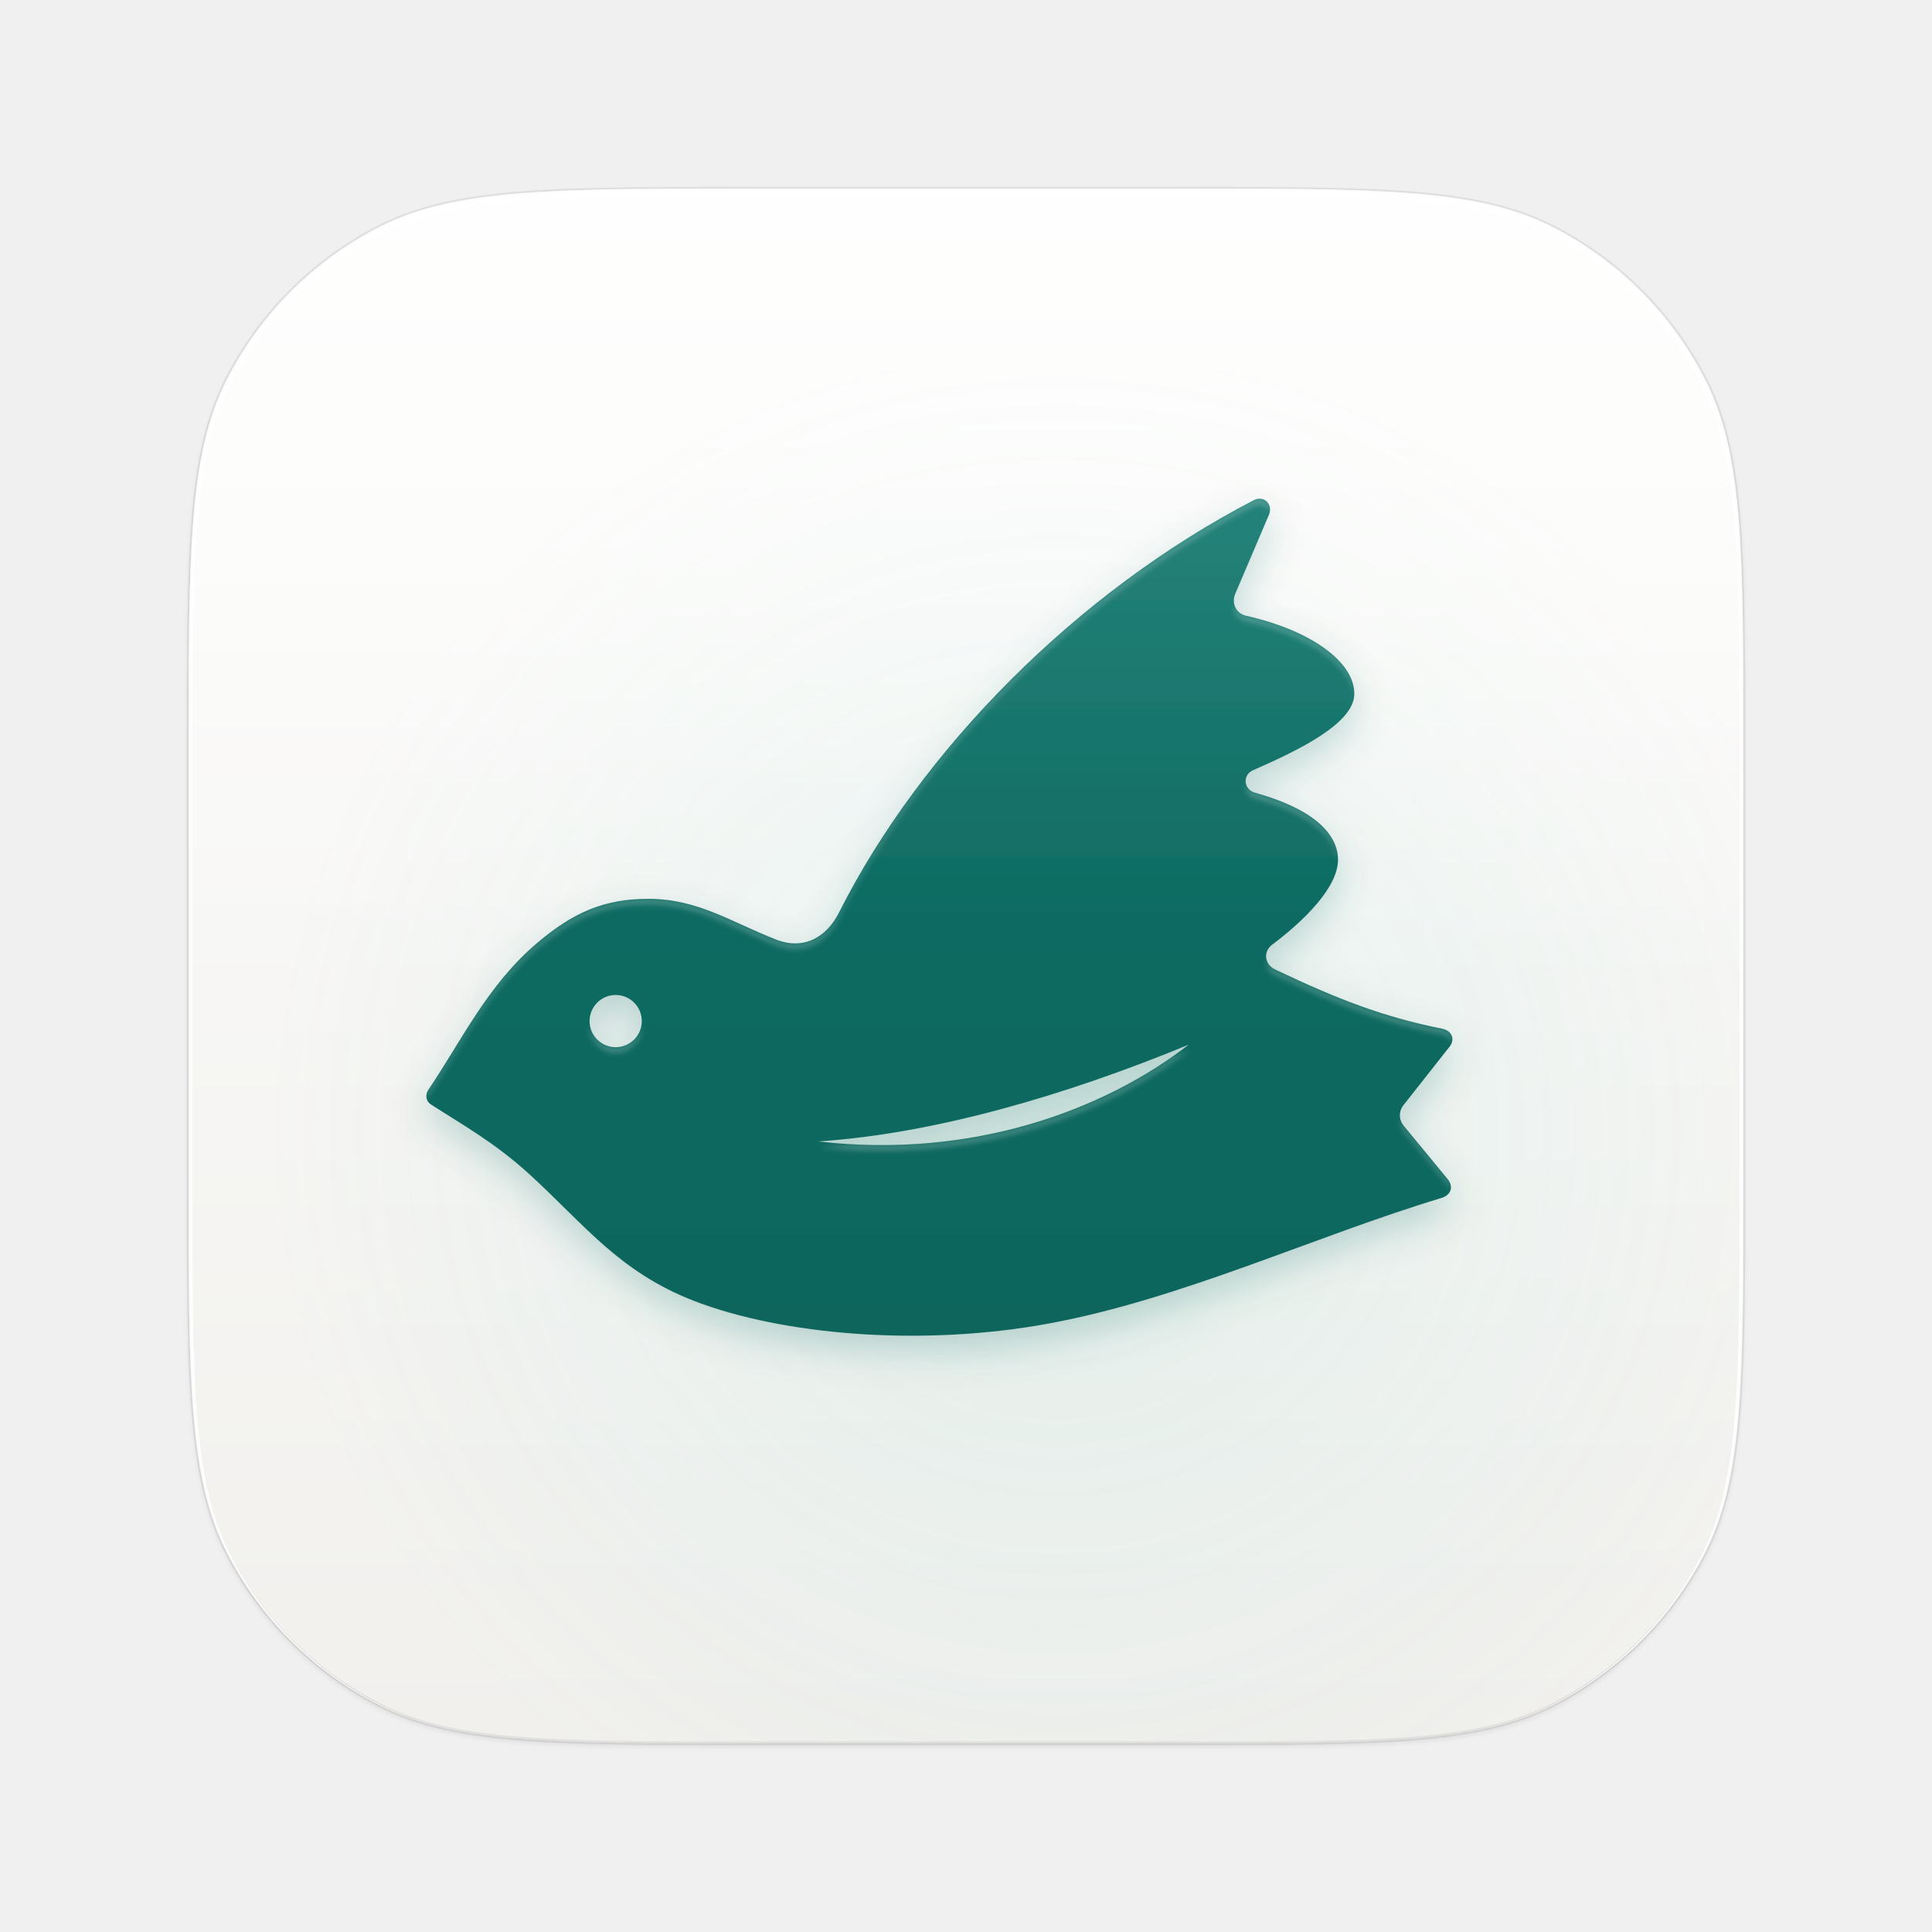
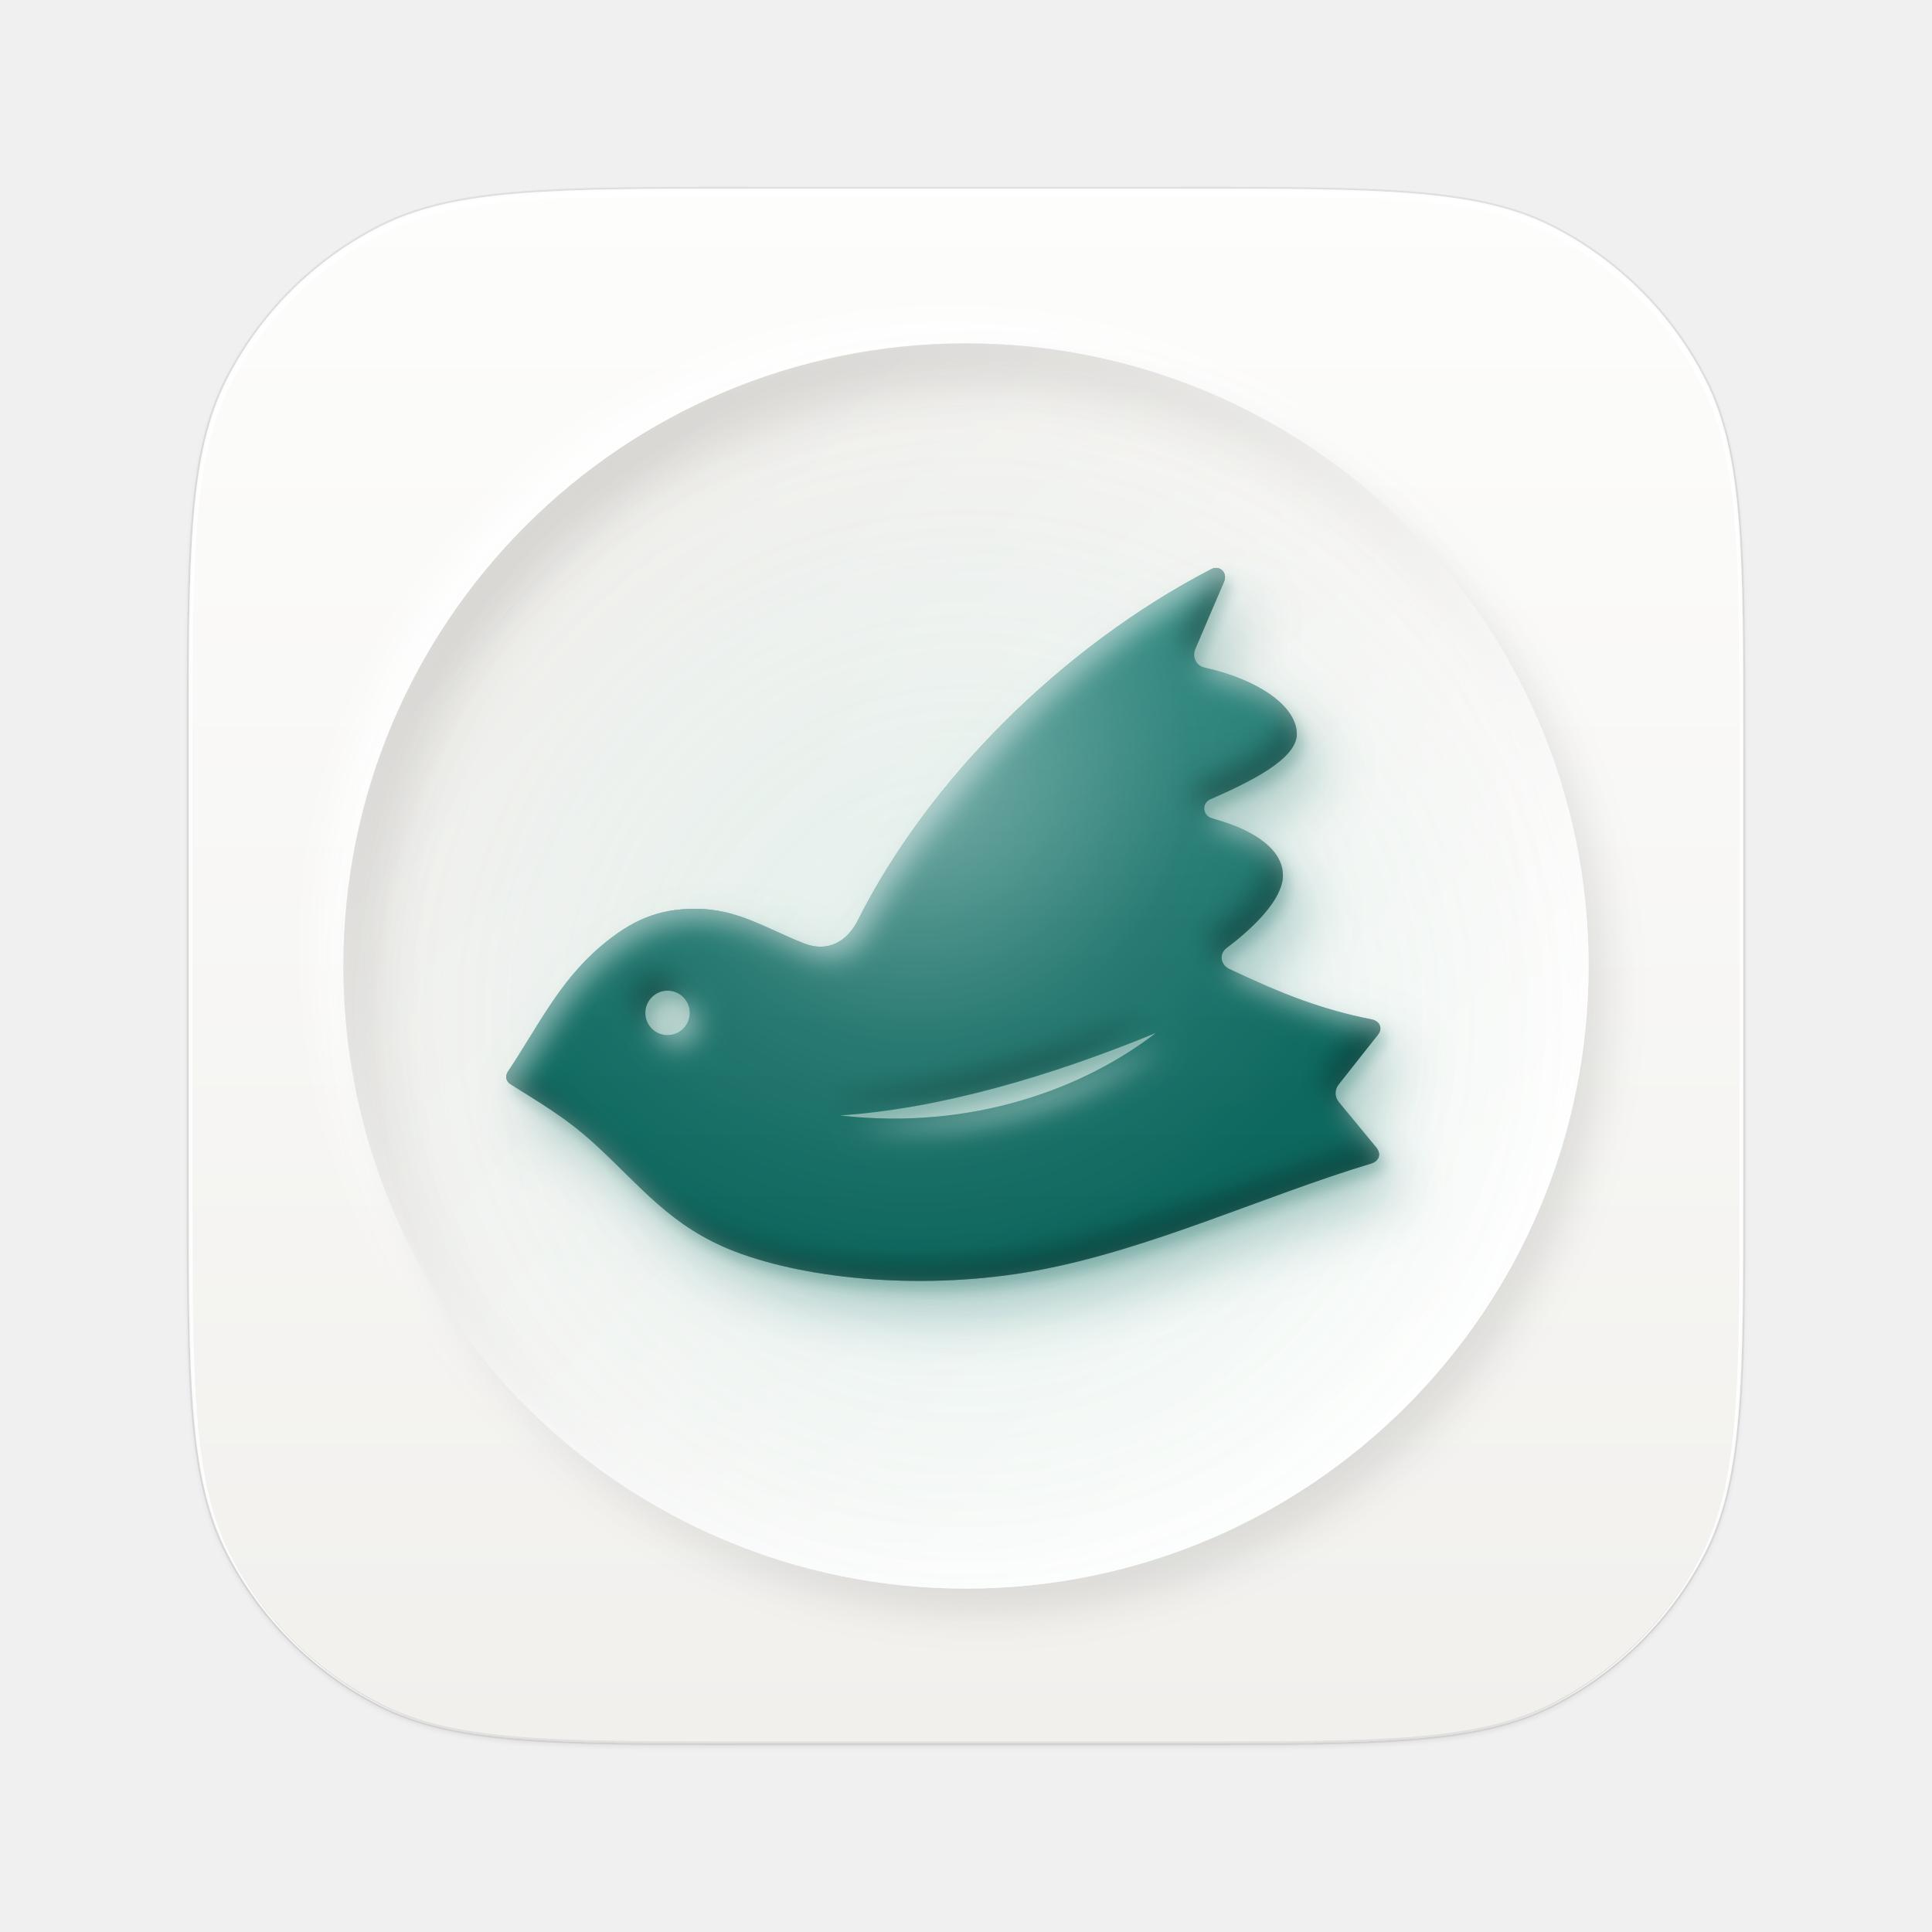
<svg xmlns="http://www.w3.org/2000/svg" viewBox="0 0 1024 1024" width="1024" height="1024">
  <defs>
    <linearGradient id="tile" x1="0" y1="100" x2="0" y2="924" gradientUnits="userSpaceOnUse">
      <stop offset="0" stop-color="#fdfdfc" />
      <stop offset="1" stop-color="#f1f0ed" />
    </linearGradient>
-     <radialGradient id="glow" cx="560" cy="600" r="420" gradientUnits="userSpaceOnUse">
-       <stop offset="0" stop-color="#63cdbf" stop-opacity="0.12" />
+     <linearGradient id="well" x1="281" y1="281" x2="743" y2="743" gradientUnits="userSpaceOnUse">
+       <stop offset="0" stop-color="#f1f0ed" />
+       <stop offset="1" stop-color="#fdfdfc" />
+     </linearGradient>
+     <radialGradient id="glow" cx="512" cy="540" r="330" gradientUnits="userSpaceOnUse">
+       <stop offset="0" stop-color="#63cdbf" stop-opacity="0.14" />
      <stop offset="1" stop-color="#63cdbf" stop-opacity="0" />
    </radialGradient>
-     <linearGradient id="sheen" x1="0" y1="100" x2="0" y2="520" gradientUnits="userSpaceOnUse">
-       <stop offset="0" stop-color="#fff" stop-opacity="0.6" />
-       <stop offset="1" stop-color="#fff" stop-opacity="0" />
-     </linearGradient>
    <linearGradient id="ink" gradientUnits="userSpaceOnUse" x1="0" y1="3" x2="0" y2="69">
      <stop offset="0" stop-color="#25837a" />
      <stop offset="0.5" stop-color="#0e6b62" />
      <stop offset="1" stop-color="#0d655c" />
    </linearGradient>
+     <radialGradient id="shine" cx="40" cy="22" r="46" gradientUnits="userSpaceOnUse">
+       <stop offset="0" stop-color="#ffffff" stop-opacity="0.42" />
+       <stop offset="0.55" stop-color="#ffffff" stop-opacity="0.105" />
+       <stop offset="1" stop-color="#ffffff" stop-opacity="0" />
+     </radialGradient>
    <clipPath id="tileclip">
      <path d="M627.36 100 c103.834 0 155.751 0 195.41 20.207 a185.4 185.4 0 0 1 81.023 81.023 c20.207 39.659 20.207 91.576 20.207 195.41 L924 627.36 c0 103.834 0 155.751 -20.207 195.41 a185.4 185.4 0 0 1 -81.023 81.023 c-39.659 20.207 -91.576 20.207 -195.41 20.207 L396.64 924 c-103.834 0 -155.751 0 -195.41 -20.207 a185.4 185.4 0 0 1 -81.023 -81.023 c-20.207 -39.659 -20.207 -91.576 -20.207 -195.41 L100 396.64 c0 -103.834 0 -155.751 20.207 -195.41 a185.4 185.4 0 0 1 81.023 -81.023 c39.659 -20.207 91.576 -20.207 195.41 -20.207 Z" />
    </clipPath>
    <filter id="tileshadow" x="-20%" y="-20%" width="140%" height="150%" color-interpolation-filters="sRGB">
-       <feDropShadow dx="0" dy="10" stdDeviation="14" flood-color="#000" flood-opacity="0.2" />
-       <feDropShadow dx="0" dy="1.5" stdDeviation="1.5" flood-color="#000" flood-opacity="0.1" />
+       <feDropShadow dx="0" dy="10" stdDeviation="14" flood-color="#000000" flood-opacity="0.2" />
+       <feDropShadow dx="0" dy="1.5" stdDeviation="1.5" flood-color="#000000" flood-opacity="0.1" />
    </filter>
-     <filter id="lift" x="-20%" y="-20%" width="140%" height="150%" color-interpolation-filters="sRGB">
-       <feDropShadow dx="0" dy="1.191" stdDeviation="1.489" flood-color="#0d655c" flood-opacity="0.22" />
+     <filter id="dish" x="-10%" y="-10%" width="120%" height="120%" color-interpolation-filters="sRGB">
+       <feGaussianBlur in="SourceAlpha" stdDeviation="16" result="blur" />
+       <feOffset in="blur" dx="14" dy="18" result="down" />
+       <feComposite in="SourceAlpha" in2="down" operator="out" result="shadeBand" />
+       <feFlood flood-color="#5c5952" flood-opacity="0.2" />
+       <feComposite in2="shadeBand" operator="in" result="shade" />
+       <feOffset in="blur" dx="-12" dy="-14" result="up" />
+       <feComposite in="SourceAlpha" in2="up" operator="out" result="lightBand" />
+       <feFlood flood-color="#ffffff" flood-opacity="1" />
+       <feComposite in2="lightBand" operator="in" result="light" />
+       <feMerge>
+         <feMergeNode in="SourceGraphic" />
+         <feMergeNode in="shade" />
+         <feMergeNode in="light" />
+       </feMerge>
    </filter>
-     <filter id="edge" x="-5%" y="-5%" width="110%" height="110%" color-interpolation-filters="sRGB">
-       <feOffset in="SourceAlpha" dy="0.447" result="down" />
-       <feComposite in="SourceAlpha" in2="down" operator="out" result="band" />
-       <feGaussianBlur in="band" stdDeviation="0.179" result="soft" />
-       <feComposite in="soft" in2="SourceAlpha" operator="in" result="rim" />
-       <feFlood flood-color="#fff" flood-opacity="0.22" />
-       <feComposite in2="rim" operator="in" />
+     <filter id="lip" x="-10%" y="-10%" width="120%" height="120%" color-interpolation-filters="sRGB">
+       <feGaussianBlur in="SourceAlpha" stdDeviation="10" result="blur" />
+       <feOffset in="blur" dx="-9" dy="-11" result="up" />
+       <feFlood flood-color="#ffffff" flood-opacity="1" />
+       <feComposite in2="up" operator="in" result="light" />
+       <feOffset in="blur" dx="10" dy="13" result="down" />
+       <feFlood flood-color="#5c5952" flood-opacity="0.150" />
+       <feComposite in2="down" operator="in" result="shade" />
+       <feMerge>
+         <feMergeNode in="light" />
+         <feMergeNode in="shade" />
+       </feMerge>
    </filter>
+     <filter id="cast" x="-20%" y="-20%" width="150%" height="160%" color-interpolation-filters="sRGB">
+       <feGaussianBlur in="SourceAlpha" stdDeviation="15" />
+       <feOffset dx="12" dy="18" result="far" />
+       <feFlood flood-color="#0d655c" flood-opacity="0.3" />
+       <feComposite in2="far" operator="in" result="farShadow" />
+       <feGaussianBlur in="SourceAlpha" stdDeviation="3.5" />
+       <feOffset dx="3" dy="5" result="near" />
+       <feFlood flood-color="#0d655c" flood-opacity="0.270" />
+       <feComposite in2="near" operator="in" result="nearShadow" />
+       <feMerge>
+         <feMergeNode in="farShadow" />
+         <feMergeNode in="nearShadow" />
+       </feMerge>
+     </filter>
+     <filter id="pillow" x="-10%" y="-10%" width="120%" height="120%" color-interpolation-filters="sRGB">
+       <feGaussianBlur in="SourceAlpha" stdDeviation="7" result="blur" />
+       <feOffset in="blur" dx="-6" dy="-8" result="up" />
+       <feComposite in="SourceAlpha" in2="up" operator="out" result="coreBand" />
+       <feFlood flood-color="#000000" flood-opacity="0.32" />
+       <feComposite in2="coreBand" operator="in" result="core" />
+       <feOffset in="blur" dx="5" dy="6" result="down" />
+       <feComposite in="SourceAlpha" in2="down" operator="out" result="rimBand" />
+       <feFlood flood-color="#ffffff" flood-opacity="0.5" />
+       <feComposite in2="rimBand" operator="in" result="rim" />
+       <feMerge>
+         <feMergeNode in="core" />
+         <feMergeNode in="rim" />
+       </feMerge>
+     </filter>
+     <clipPath id="doveclip">
+       <path transform="translate(512 512) scale(5.75) translate(-44.6083 -39.62414)" d="M2.6 50.5 C2.2 50.25 2.12 49.75 2.39 49.35 C5.05 45.4 7.05 41.1 10.95 37.8 C13.75 35.43 16.18 34.35 19.65 34.35 C23.55 34.35 26.12 36.15 29.7 37.55 C31.85 38.39 33.65 37.4 34.65 35.4 C41.1 22.6 53.4 10.2 67.2 3.05 C68 2.635 68.75 3.37 68.39 4.21 L65.75 10.4 C65.44 11.13 65.8 11.94 66.6 12.12 C71.8 13.3 75.1 15.78 75.1 18.25 C75.1 20.55 70.83 22.64 67.15 24.25 C66.3 24.622 66.4 25.769 67.31 26.02 C71.63 27.21 73.82 29.12 73.82 31.28 C73.82 33.44 71.17 36.06 68.65 37.95 C67.93 38.49 68.03 39.49 68.89 39.9 C73.84 42.26 77.45 43.64 82 44.55 C82.76 44.702 83.04 45.38 82.58 45.96 L78.96 50.55 C78.58 51.03 78.58 51.69 78.98 52.17 L82.43 56.36 C82.93 56.97 82.67 57.62 81.94 57.84 C72.05 60.82 61.54 65.78 51.1 67.7 C41.05 69.55 30.17 68.58 23.3 65.94 C17.35 63.65 14.6 59.87 10.32 55.97 C7.53 53.43 4.96 52.03 2.6 50.5 Z M33 53.4 C42.1 52.8 52.4 49.8 62.1 45.8 C55.5 50.9 45.2 54.8 33 53.4 Z M15.05 43.95 a2.05 2.05 0 1 0 4.1 0 a2.05 2.05 0 1 0 -4.1 0 Z" />
+     </clipPath>
  </defs>
  <g filter="url(#tileshadow)">
    <path d="M627.36 100 c103.834 0 155.751 0 195.41 20.207 a185.4 185.4 0 0 1 81.023 81.023 c20.207 39.659 20.207 91.576 20.207 195.41 L924 627.36 c0 103.834 0 155.751 -20.207 195.41 a185.4 185.4 0 0 1 -81.023 81.023 c-39.659 20.207 -91.576 20.207 -195.41 20.207 L396.64 924 c-103.834 0 -155.751 0 -195.41 -20.207 a185.4 185.4 0 0 1 -81.023 -81.023 c-20.207 -39.659 -20.207 -91.576 -20.207 -195.41 L100 396.64 c0 -103.834 0 -155.751 20.207 -195.41 a185.4 185.4 0 0 1 81.023 -81.023 c39.659 -20.207 91.576 -20.207 195.41 -20.207 Z" fill="url(#tile)" />
  </g>
-   <g clip-path="url(#tileclip)">
-     <rect x="100" y="100" width="824" height="824" fill="url(#glow)" />
-     <rect x="100" y="100" width="824" height="420" fill="url(#sheen)" />
-   </g>
-   <path d="M627.36 100 c103.834 0 155.751 0 195.41 20.207 a185.4 185.4 0 0 1 81.023 81.023 c20.207 39.659 20.207 91.576 20.207 195.41 L924 627.36 c0 103.834 0 155.751 -20.207 195.41 a185.4 185.4 0 0 1 -81.023 81.023 c-39.659 20.207 -91.576 20.207 -195.41 20.207 L396.64 924 c-103.834 0 -155.751 0 -195.41 -20.207 a185.4 185.4 0 0 1 -81.023 -81.023 c-20.207 -39.659 -20.207 -91.576 -20.207 -195.41 L100 396.64 c0 -103.834 0 -155.751 20.207 -195.41 a185.4 185.4 0 0 1 81.023 -81.023 c39.659 -20.207 91.576 -20.207 195.41 -20.207 Z" fill="none" stroke="#5c5952" stroke-opacity="0.1" stroke-width="2" transform="translate(0 0)" />
+   <path d="M627.36 100 c103.834 0 155.751 0 195.41 20.207 a185.4 185.4 0 0 1 81.023 81.023 c20.207 39.659 20.207 91.576 20.207 195.41 L924 627.36 c0 103.834 0 155.751 -20.207 195.41 a185.4 185.4 0 0 1 -81.023 81.023 c-39.659 20.207 -91.576 20.207 -195.41 20.207 L396.64 924 c-103.834 0 -155.751 0 -195.41 -20.207 a185.4 185.4 0 0 1 -81.023 -81.023 c-20.207 -39.659 -20.207 -91.576 -20.207 -195.41 L100 396.64 c0 -103.834 0 -155.751 20.207 -195.41 a185.4 185.4 0 0 1 81.023 -81.023 c39.659 -20.207 91.576 -20.207 195.41 -20.207 Z" fill="none" stroke="#5c5952" stroke-opacity="0.1" stroke-width="2" />
  <g clip-path="url(#tileclip)">
    <path d="M627.36 100 c103.834 0 155.751 0 195.41 20.207 a185.4 185.4 0 0 1 81.023 81.023 c20.207 39.659 20.207 91.576 20.207 195.41 L924 627.36 c0 103.834 0 155.751 -20.207 195.41 a185.4 185.4 0 0 1 -81.023 81.023 c-39.659 20.207 -91.576 20.207 -195.41 20.207 L396.64 924 c-103.834 0 -155.751 0 -195.41 -20.207 a185.4 185.4 0 0 1 -81.023 -81.023 c-20.207 -39.659 -20.207 -91.576 -20.207 -195.41 L100 396.64 c0 -103.834 0 -155.751 20.207 -195.41 a185.4 185.4 0 0 1 81.023 -81.023 c39.659 -20.207 91.576 -20.207 195.41 -20.207 Z" fill="none" stroke="#ffffff" stroke-opacity="0.9" stroke-width="4" transform="translate(0 2)" />
  </g>
-   <g transform="translate(512 512) scale(6.749826) translate(-44.6083 -39.62414)">
-     <path d="M2.6 50.5 C2.2 50.25 2.12 49.75 2.39 49.35 C5.05 45.4 7.05 41.1 10.95 37.8 C13.75 35.43 16.18 34.35 19.65 34.35 C23.55 34.35 26.12 36.15 29.7 37.55 C31.85 38.39 33.65 37.4 34.65 35.4 C41.1 22.6 53.4 10.2 67.2 3.05 C68 2.635 68.75 3.37 68.39 4.21 L65.75 10.4 C65.44 11.13 65.8 11.94 66.6 12.12 C71.8 13.3 75.1 15.78 75.1 18.25 C75.1 20.55 70.83 22.64 67.15 24.25 C66.3 24.622 66.4 25.769 67.31 26.02 C71.63 27.21 73.82 29.12 73.82 31.28 C73.82 33.44 71.17 36.06 68.65 37.95 C67.93 38.49 68.03 39.49 68.89 39.9 C73.84 42.26 77.45 43.64 82 44.55 C82.76 44.702 83.04 45.38 82.58 45.96 L78.96 50.55 C78.58 51.03 78.58 51.69 78.98 52.17 L82.43 56.36 C82.93 56.97 82.67 57.62 81.94 57.84 C72.05 60.82 61.54 65.78 51.1 67.7 C41.05 69.55 30.17 68.58 23.3 65.94 C17.35 63.65 14.6 59.87 10.32 55.97 C7.53 53.43 4.96 52.03 2.6 50.5 Z M33 53.4 C42.1 52.8 52.4 49.8 62.1 45.8 C55.5 50.9 45.2 54.8 33 53.4 Z M15.05 43.95 a2.05 2.05 0 1 0 4.1 0 a2.05 2.05 0 1 0 -4.1 0 Z" fill="url(#ink)" fill-rule="evenodd" filter="url(#lift)" />
-     <path d="M2.6 50.5 C2.2 50.25 2.12 49.75 2.39 49.35 C5.05 45.4 7.05 41.1 10.95 37.8 C13.75 35.43 16.18 34.35 19.65 34.35 C23.55 34.35 26.12 36.15 29.7 37.55 C31.85 38.39 33.65 37.4 34.65 35.4 C41.1 22.6 53.4 10.2 67.2 3.05 C68 2.635 68.75 3.37 68.39 4.21 L65.75 10.4 C65.44 11.13 65.8 11.94 66.6 12.12 C71.8 13.3 75.1 15.78 75.1 18.25 C75.1 20.55 70.83 22.64 67.15 24.25 C66.3 24.622 66.4 25.769 67.31 26.02 C71.63 27.21 73.82 29.12 73.82 31.28 C73.82 33.44 71.17 36.06 68.65 37.95 C67.93 38.49 68.03 39.49 68.89 39.9 C73.84 42.26 77.45 43.64 82 44.55 C82.76 44.702 83.04 45.38 82.58 45.96 L78.96 50.55 C78.58 51.03 78.58 51.69 78.98 52.17 L82.43 56.36 C82.93 56.97 82.67 57.62 81.94 57.84 C72.05 60.82 61.54 65.78 51.1 67.7 C41.05 69.55 30.17 68.58 23.3 65.94 C17.35 63.65 14.6 59.87 10.32 55.97 C7.53 53.43 4.96 52.03 2.6 50.5 Z M33 53.4 C42.1 52.8 52.4 49.8 62.1 45.8 C55.5 50.9 45.2 54.8 33 53.4 Z M15.05 43.95 a2.05 2.05 0 1 0 4.1 0 a2.05 2.05 0 1 0 -4.1 0 Z" fill="#000" fill-rule="evenodd" filter="url(#edge)" />
+   <circle cx="512" cy="512" r="330" fill="#fdfdfc" filter="url(#lip)" />
+   <circle cx="512" cy="512" r="330" fill="url(#well)" filter="url(#dish)" />
+   <circle cx="512" cy="512" r="330" fill="url(#glow)" />
+   <g filter="url(#cast)">
+     <path transform="translate(512 512) scale(5.75) translate(-44.6083 -39.62414)" d="M2.6 50.5 C2.2 50.25 2.12 49.75 2.39 49.35 C5.05 45.4 7.05 41.1 10.95 37.8 C13.75 35.43 16.18 34.35 19.65 34.35 C23.55 34.35 26.12 36.15 29.7 37.55 C31.85 38.39 33.65 37.4 34.65 35.4 C41.1 22.6 53.4 10.2 67.2 3.05 C68 2.635 68.75 3.37 68.39 4.21 L65.75 10.4 C65.44 11.13 65.8 11.94 66.6 12.12 C71.8 13.3 75.1 15.78 75.1 18.25 C75.1 20.55 70.83 22.64 67.15 24.25 C66.3 24.622 66.4 25.769 67.31 26.02 C71.63 27.21 73.82 29.12 73.82 31.28 C73.82 33.44 71.17 36.06 68.65 37.95 C67.93 38.49 68.03 39.49 68.89 39.9 C73.84 42.26 77.45 43.64 82 44.55 C82.76 44.702 83.04 45.38 82.58 45.96 L78.96 50.55 C78.58 51.03 78.58 51.69 78.98 52.17 L82.43 56.36 C82.93 56.97 82.67 57.62 81.94 57.84 C72.05 60.82 61.54 65.78 51.1 67.7 C41.05 69.55 30.17 68.58 23.3 65.94 C17.35 63.65 14.6 59.87 10.32 55.97 C7.53 53.43 4.96 52.03 2.6 50.5 Z M33 53.4 C42.1 52.8 52.4 49.8 62.1 45.8 C55.5 50.9 45.2 54.8 33 53.4 Z M15.05 43.95 a2.05 2.05 0 1 0 4.1 0 a2.05 2.05 0 1 0 -4.1 0 Z" fill-rule="evenodd" />
+   </g>
+   <path transform="translate(512 512) scale(5.75) translate(-44.6083 -39.62414)" d="M2.6 50.5 C2.2 50.25 2.12 49.75 2.39 49.35 C5.05 45.4 7.05 41.1 10.95 37.8 C13.75 35.43 16.18 34.35 19.65 34.35 C23.55 34.35 26.12 36.15 29.7 37.55 C31.85 38.39 33.65 37.4 34.65 35.4 C41.1 22.6 53.4 10.2 67.2 3.05 C68 2.635 68.75 3.37 68.39 4.21 L65.75 10.4 C65.44 11.13 65.8 11.94 66.6 12.12 C71.8 13.3 75.1 15.78 75.1 18.25 C75.1 20.55 70.83 22.64 67.15 24.25 C66.3 24.622 66.4 25.769 67.31 26.02 C71.63 27.21 73.82 29.12 73.82 31.28 C73.82 33.44 71.17 36.06 68.65 37.95 C67.93 38.49 68.03 39.49 68.89 39.9 C73.84 42.26 77.45 43.64 82 44.55 C82.76 44.702 83.04 45.38 82.58 45.96 L78.96 50.55 C78.58 51.03 78.58 51.69 78.98 52.17 L82.43 56.36 C82.93 56.97 82.67 57.62 81.94 57.84 C72.05 60.82 61.54 65.78 51.1 67.7 C41.05 69.55 30.17 68.58 23.3 65.94 C17.35 63.65 14.6 59.87 10.32 55.97 C7.53 53.43 4.96 52.03 2.6 50.5 Z M33 53.4 C42.1 52.8 52.4 49.8 62.1 45.8 C55.5 50.9 45.2 54.8 33 53.4 Z M15.05 43.95 a2.05 2.05 0 1 0 4.1 0 a2.05 2.05 0 1 0 -4.1 0 Z" fill="url(#ink)" fill-rule="evenodd" />
+   <g clip-path="url(#doveclip)">
+     <rect transform="translate(512 512) scale(5.75) translate(-44.6083 -39.62414)" x="0" y="0" width="86" height="74" fill="url(#shine)" />
+   </g>
+   <g filter="url(#pillow)">
+     <path transform="translate(512 512) scale(5.75) translate(-44.6083 -39.62414)" d="M2.6 50.5 C2.2 50.25 2.12 49.75 2.39 49.35 C5.05 45.4 7.05 41.1 10.95 37.8 C13.75 35.43 16.18 34.35 19.65 34.35 C23.55 34.35 26.12 36.15 29.7 37.55 C31.85 38.39 33.65 37.4 34.65 35.4 C41.1 22.6 53.4 10.2 67.2 3.05 C68 2.635 68.75 3.37 68.39 4.21 L65.75 10.4 C65.44 11.13 65.8 11.94 66.6 12.12 C71.8 13.3 75.1 15.78 75.1 18.25 C75.1 20.55 70.83 22.64 67.15 24.25 C66.3 24.622 66.4 25.769 67.31 26.02 C71.63 27.21 73.82 29.12 73.82 31.28 C73.82 33.44 71.17 36.06 68.65 37.95 C67.93 38.49 68.03 39.49 68.89 39.9 C73.84 42.26 77.45 43.64 82 44.55 C82.76 44.702 83.04 45.38 82.58 45.96 L78.96 50.55 C78.58 51.03 78.58 51.69 78.98 52.17 L82.43 56.36 C82.93 56.97 82.67 57.62 81.94 57.84 C72.05 60.82 61.54 65.78 51.1 67.7 C41.05 69.55 30.17 68.58 23.3 65.94 C17.35 63.65 14.6 59.87 10.32 55.97 C7.53 53.43 4.96 52.03 2.6 50.5 Z M33 53.4 C42.1 52.8 52.4 49.8 62.1 45.8 C55.5 50.9 45.2 54.8 33 53.4 Z M15.05 43.95 a2.05 2.05 0 1 0 4.1 0 a2.05 2.05 0 1 0 -4.1 0 Z" fill-rule="evenodd" />
  </g>
</svg>
